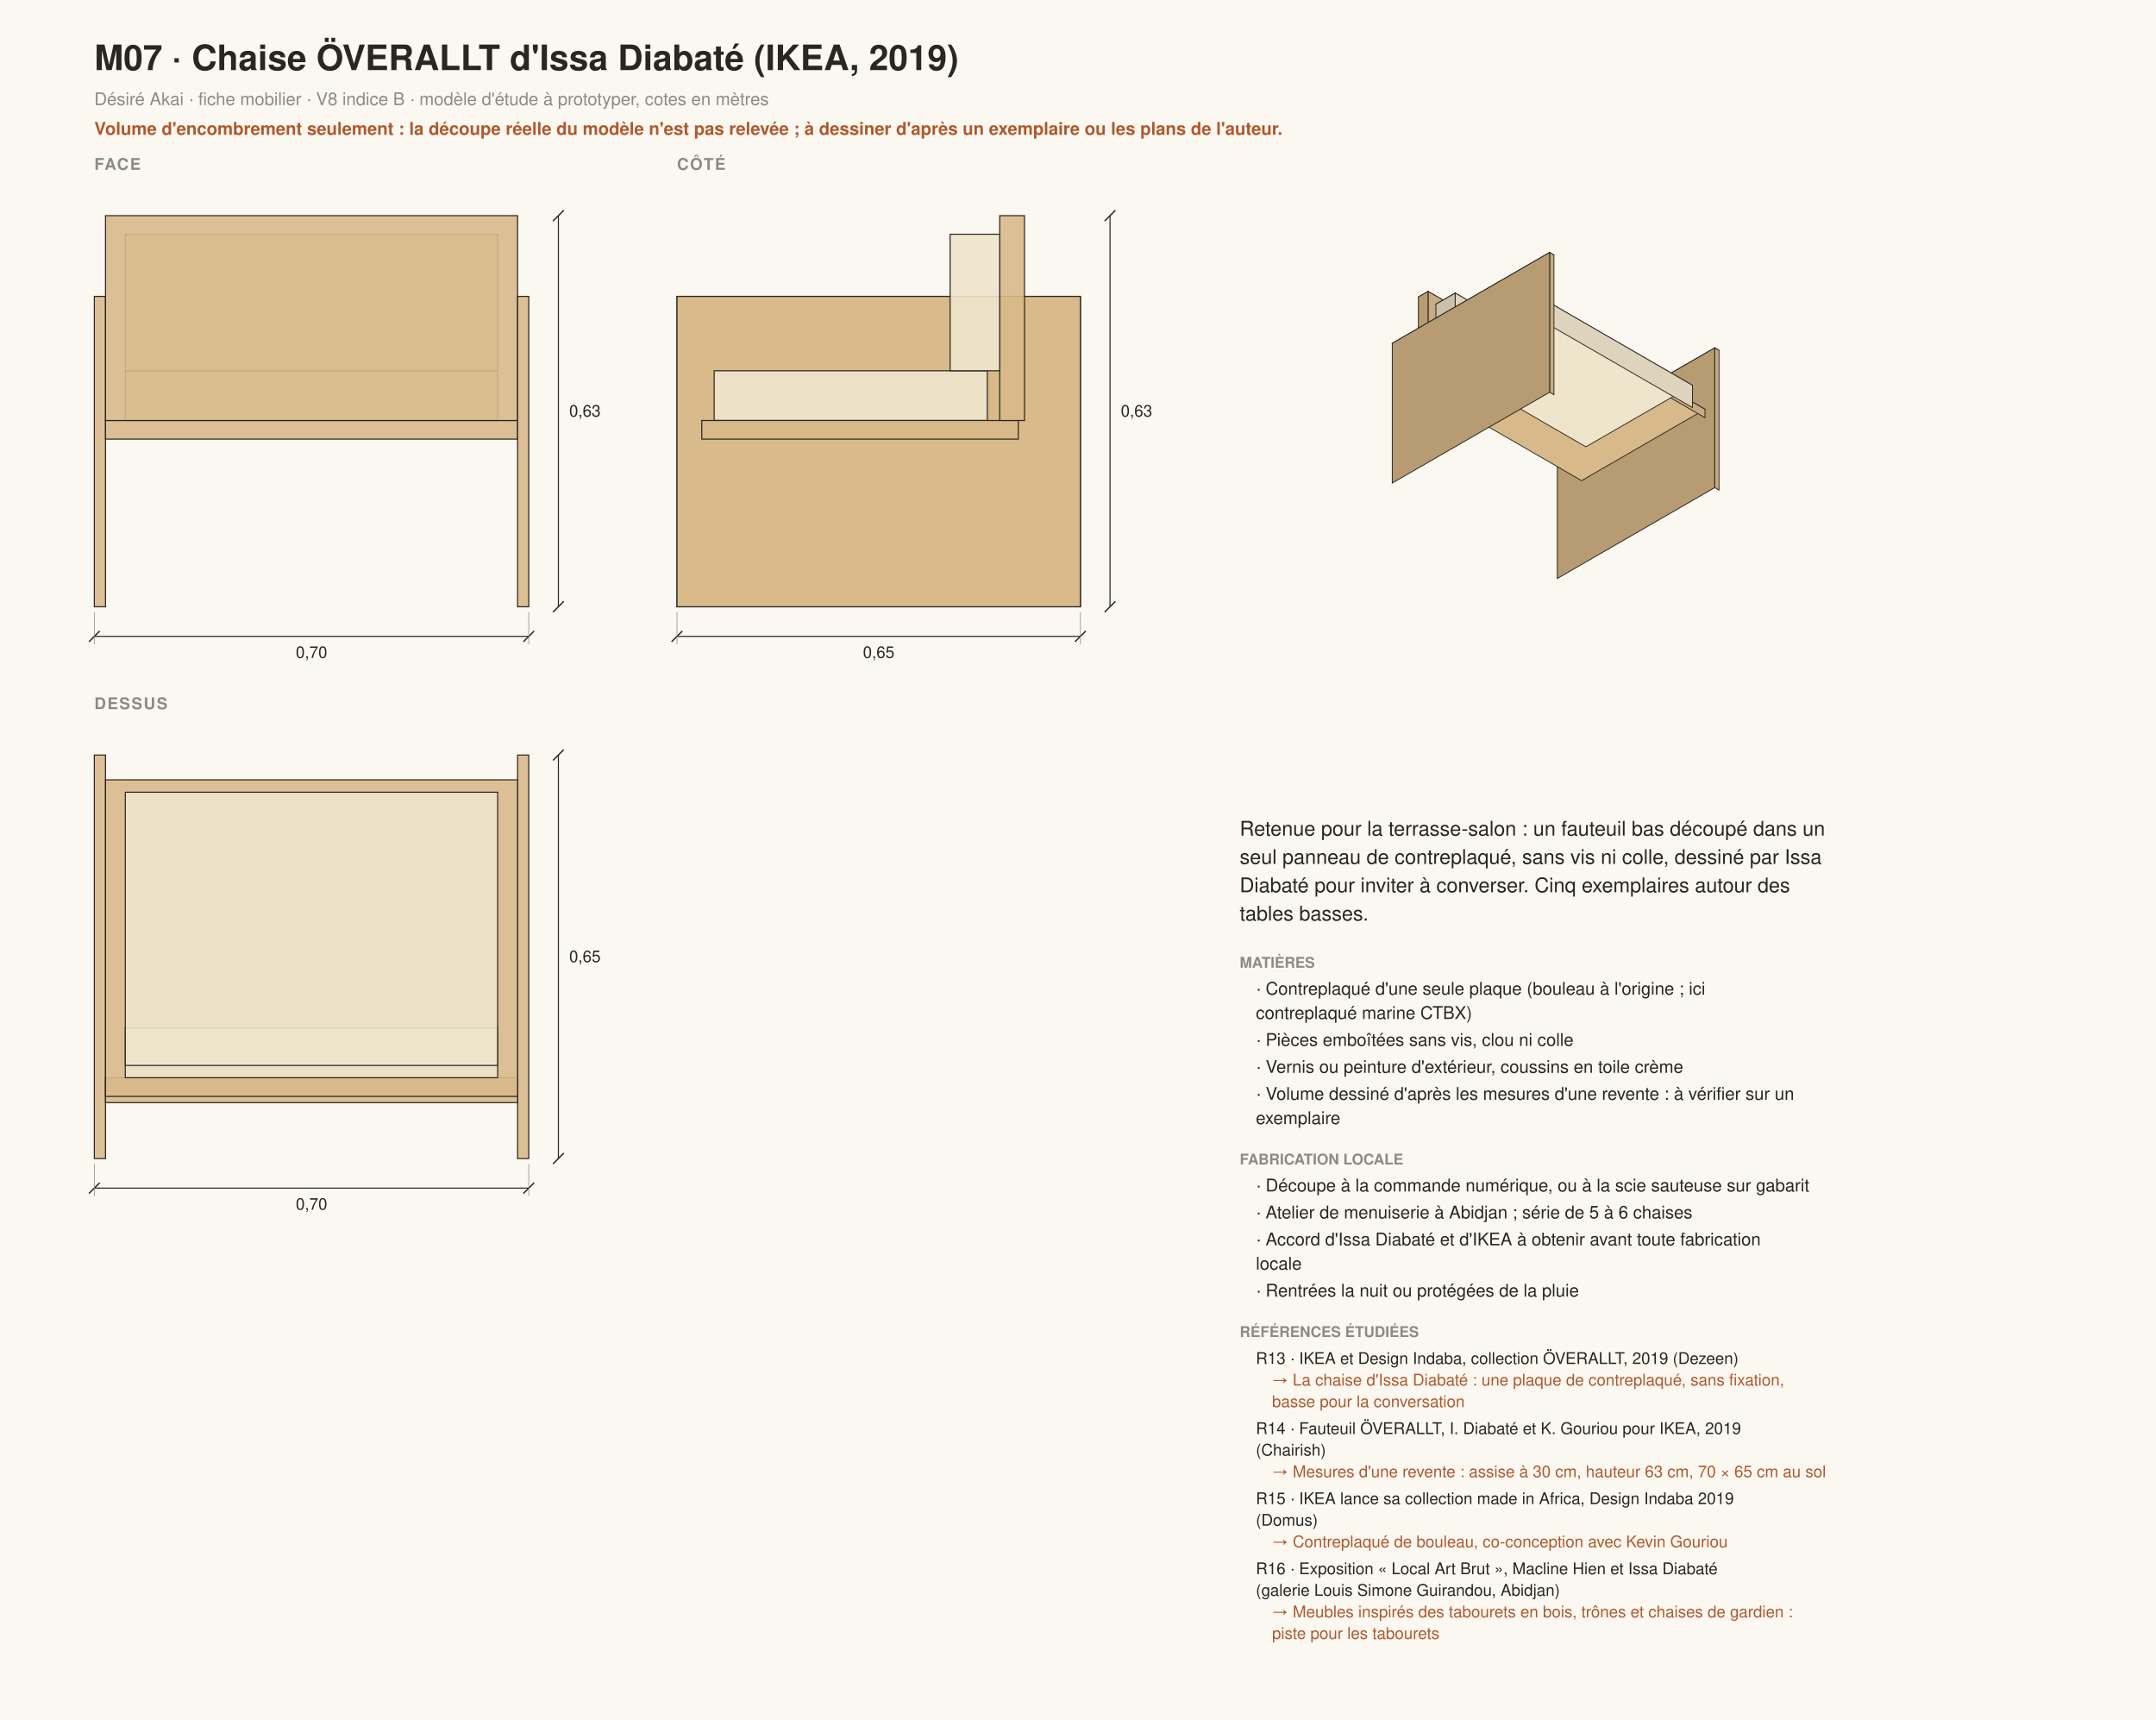
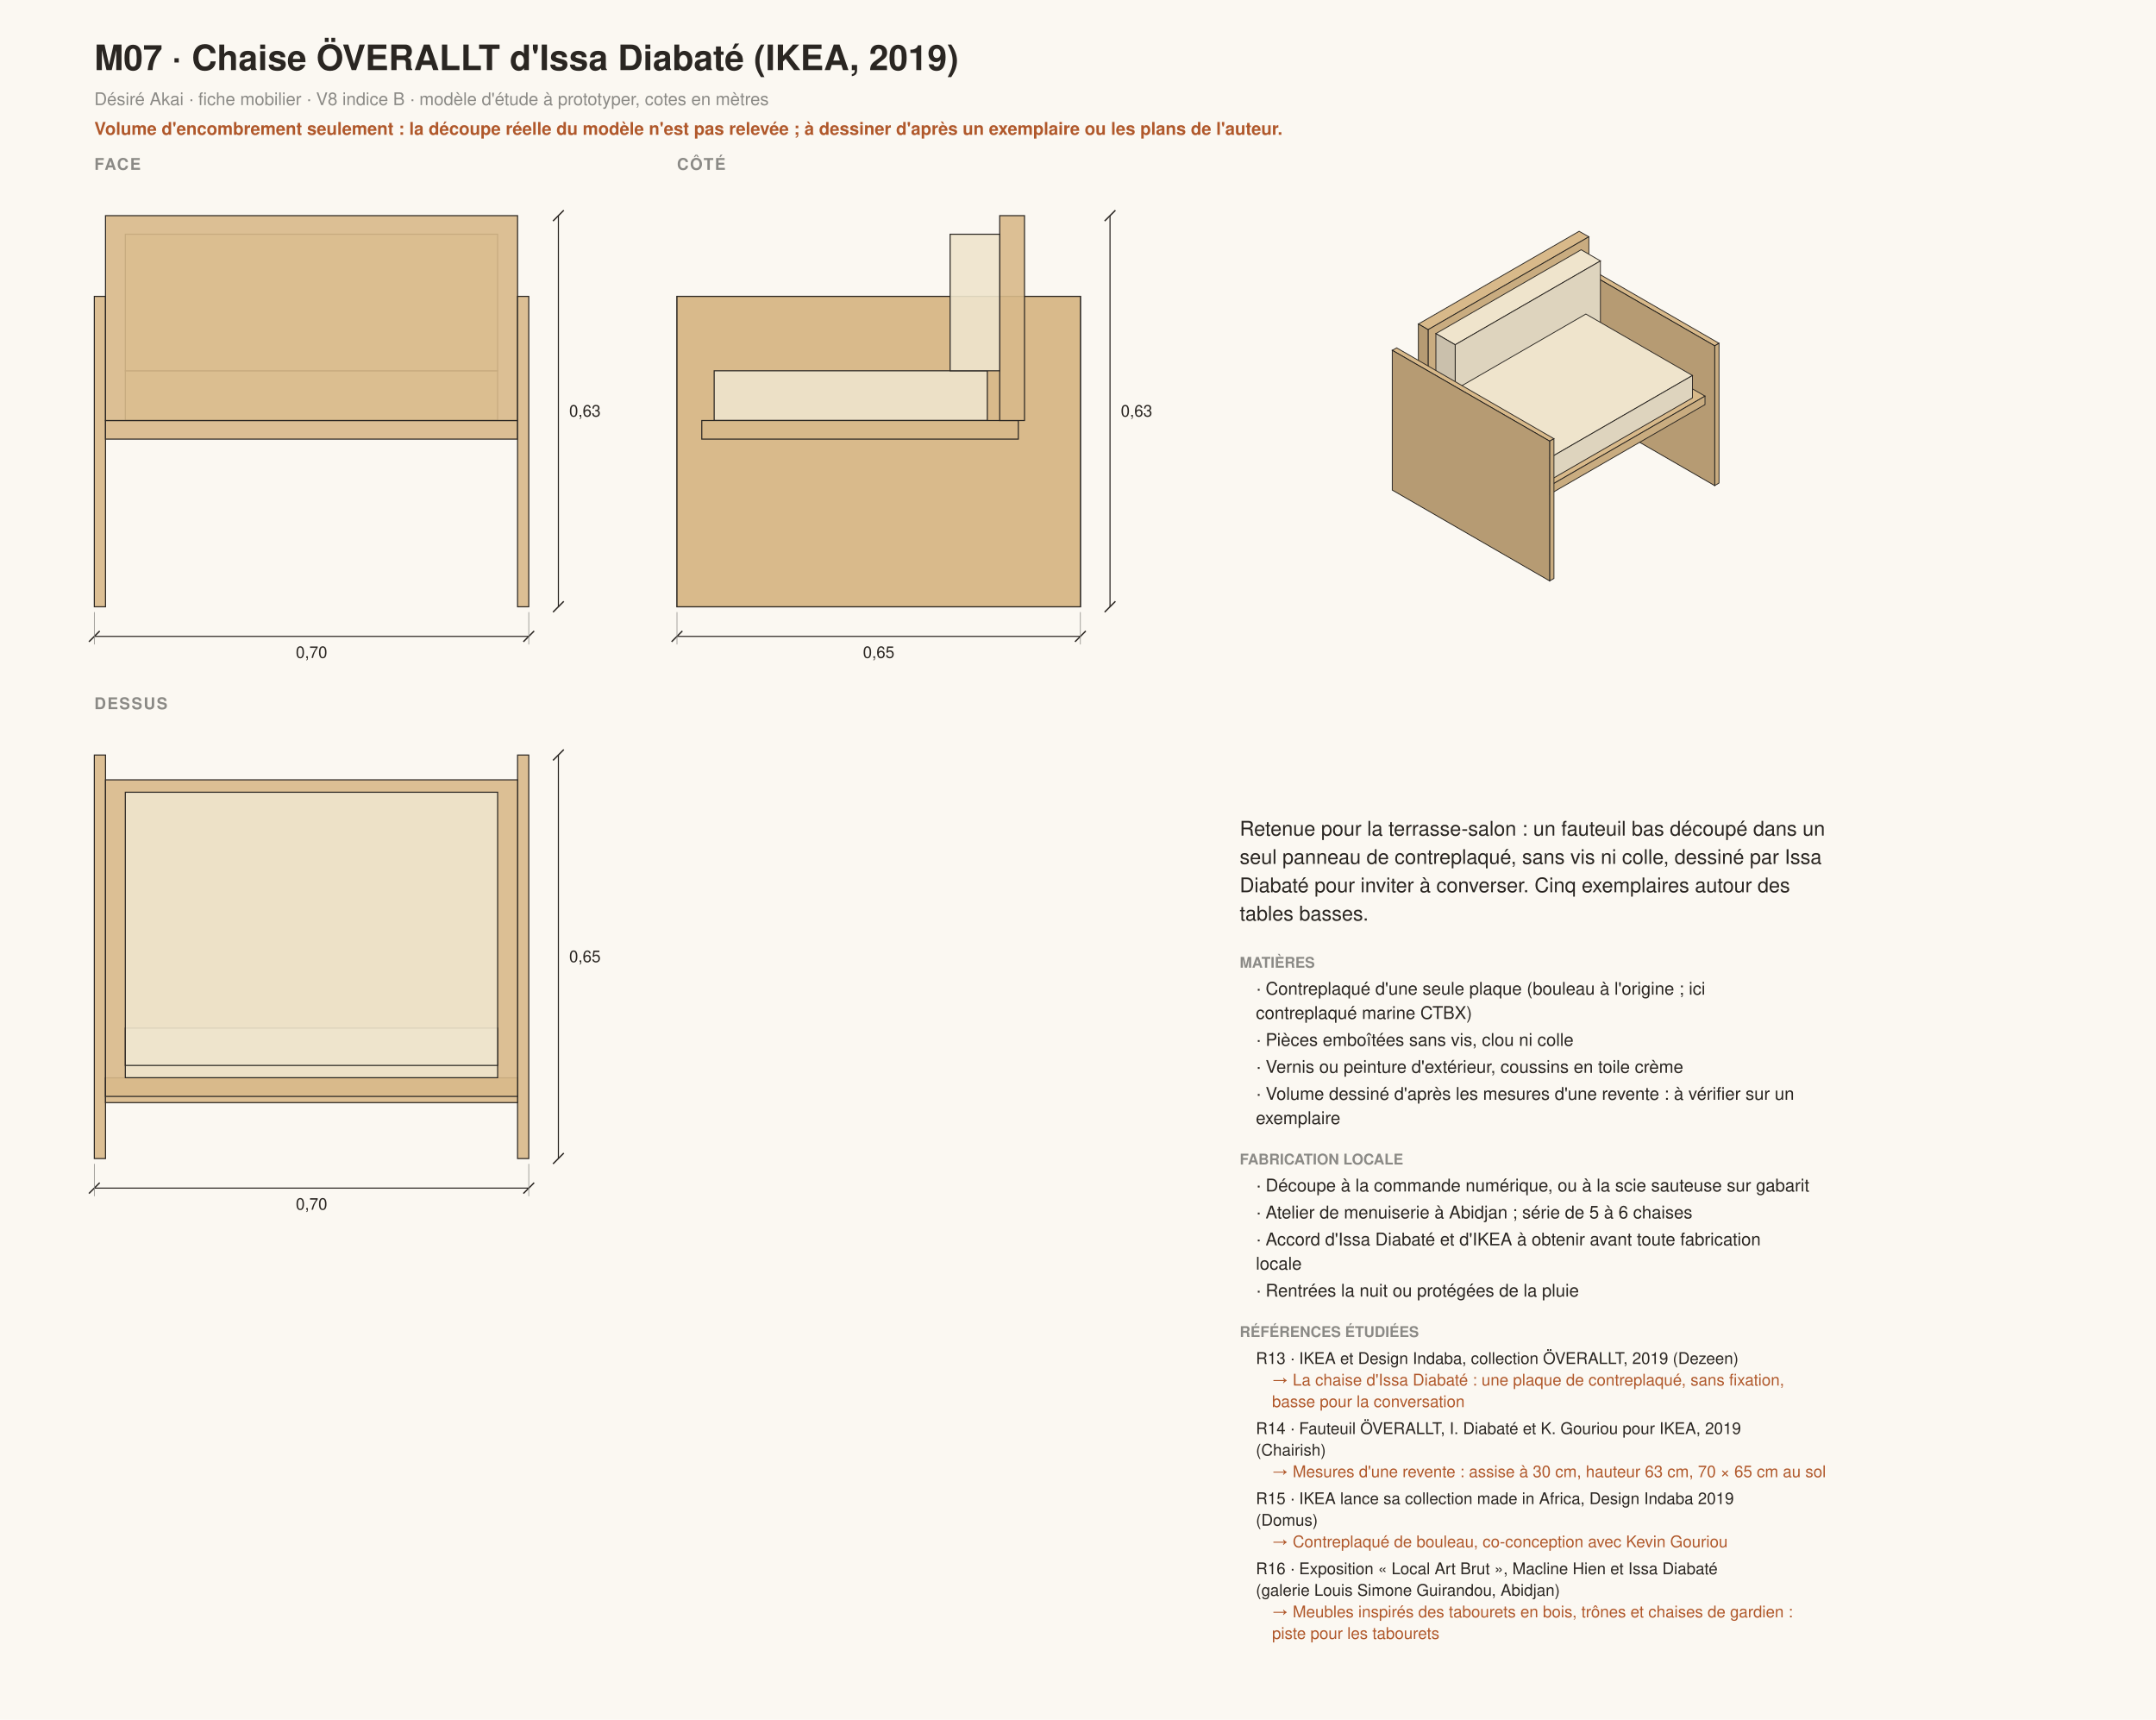
<svg xmlns="http://www.w3.org/2000/svg" viewBox="0 0 1600 1276" width="1600" height="1276">
  <rect width="1600" height="1276" fill="#fbf8f2" />
  <rect x="70.0" y="219.9" width="8.3" height="230.3" fill="#d8b98a" fill-opacity="0.9" stroke="#2a2622" stroke-width="0.8" />
  <rect x="93.0" y="275.1" width="276.3" height="36.8" fill="#efe4cc" fill-opacity="0.9" stroke="#2a2622" stroke-width="0.8" />
  <rect x="93.0" y="173.8" width="276.3" height="101.3" fill="#efe4cc" fill-opacity="0.9" stroke="#2a2622" stroke-width="0.8" />
  <rect x="78.3" y="312.0" width="305.8" height="13.8" fill="#d8b98a" fill-opacity="0.9" stroke="#2a2622" stroke-width="0.8" />
  <rect x="78.3" y="160.0" width="305.8" height="152.0" fill="#d8b98a" fill-opacity="0.9" stroke="#2a2622" stroke-width="0.8" />
  <rect x="384.1" y="219.9" width="8.3" height="230.3" fill="#d8b98a" fill-opacity="0.9" stroke="#2a2622" stroke-width="0.8" />
  <text x="70" y="126.0" font-family="Archivo, Helvetica, Arial, sans-serif" font-size="12" font-weight="700" fill="#8b8a86" letter-spacing="1">FACE</text>
  <line x1="70.0" y1="472.16" x2="392.4" y2="472.16" stroke="#2a2622" stroke-width="0.8" />
  <line x1="66.0" y1="476.16" x2="74.0" y2="468.16" stroke="#2a2622" />
  <line x1="70.0" y1="454.16" x2="70.0" y2="478.16" stroke="#8b8a86" stroke-width="0.5" />
  <line x1="388.4" y1="476.16" x2="396.4" y2="468.16" stroke="#2a2622" />
  <line x1="392.4" y1="454.16" x2="392.4" y2="478.16" stroke="#8b8a86" stroke-width="0.5" />
  <text x="231.2" y="488.16" font-family="Archivo, Helvetica, Arial, sans-serif" font-size="12" text-anchor="middle" fill="#2a2622">0,70</text>
  <line x1="414.4" y1="160.0" x2="414.4" y2="450.16" stroke="#2a2622" stroke-width="0.8" />
  <line x1="410.4" y1="164.0" x2="418.4" y2="156.0" stroke="#2a2622" />
  <line x1="410.4" y1="454.16" x2="418.4" y2="446.16" stroke="#2a2622" />
  <text x="422.4" y="309.08" font-family="Archivo, Helvetica, Arial, sans-serif" font-size="12" fill="#2a2622">0,63</text>
  <rect x="502.4" y="219.9" width="299.4" height="230.3" fill="#d8b98a" fill-opacity="0.9" stroke="#2a2622" stroke-width="0.8" />
  <rect x="502.4" y="219.9" width="299.4" height="230.3" fill="#d8b98a" fill-opacity="0.9" stroke="#2a2622" stroke-width="0.8" />
  <rect x="520.8" y="312.0" width="234.9" height="13.8" fill="#d8b98a" fill-opacity="0.9" stroke="#2a2622" stroke-width="0.8" />
  <rect x="741.9" y="160.0" width="18.4" height="152.0" fill="#d8b98a" fill-opacity="0.9" stroke="#2a2622" stroke-width="0.8" />
  <rect x="530.0" y="275.1" width="202.7" height="36.8" fill="#efe4cc" fill-opacity="0.9" stroke="#2a2622" stroke-width="0.8" />
  <rect x="705.1" y="173.8" width="36.8" height="101.3" fill="#efe4cc" fill-opacity="0.9" stroke="#2a2622" stroke-width="0.8" />
  <text x="502.4" y="126.0" font-family="Archivo, Helvetica, Arial, sans-serif" font-size="12" font-weight="700" fill="#8b8a86" letter-spacing="1">CÔTÉ</text>
  <line x1="502.4" y1="472.16" x2="801.771" y2="472.16" stroke="#2a2622" stroke-width="0.8" />
  <line x1="498.4" y1="476.16" x2="506.4" y2="468.16" stroke="#2a2622" />
  <line x1="502.4" y1="454.16" x2="502.4" y2="478.16" stroke="#8b8a86" stroke-width="0.5" />
  <line x1="797.771" y1="476.16" x2="805.771" y2="468.16" stroke="#2a2622" />
  <line x1="801.771" y1="454.16" x2="801.771" y2="478.16" stroke="#8b8a86" stroke-width="0.5" />
  <text x="652.086" y="488.16" font-family="Archivo, Helvetica, Arial, sans-serif" font-size="12" text-anchor="middle" fill="#2a2622">0,65</text>
  <line x1="823.771" y1="160.0" x2="823.771" y2="450.16" stroke="#2a2622" stroke-width="0.8" />
  <line x1="819.771" y1="164.0" x2="827.771" y2="156.0" stroke="#2a2622" />
  <line x1="819.771" y1="454.16" x2="827.771" y2="446.16" stroke="#2a2622" />
  <text x="831.771" y="309.08" font-family="Archivo, Helvetica, Arial, sans-serif" font-size="12" fill="#2a2622">0,63</text>
  <rect x="70.0" y="560.2" width="8.3" height="299.4" fill="#d8b98a" fill-opacity="0.9" stroke="#2a2622" stroke-width="0.8" />
  <rect x="384.1" y="560.2" width="8.3" height="299.4" fill="#d8b98a" fill-opacity="0.9" stroke="#2a2622" stroke-width="0.8" />
  <rect x="78.3" y="799.7" width="305.8" height="18.4" fill="#d8b98a" fill-opacity="0.9" stroke="#2a2622" stroke-width="0.8" />
  <rect x="78.3" y="578.6" width="305.8" height="234.9" fill="#d8b98a" fill-opacity="0.9" stroke="#2a2622" stroke-width="0.8" />
  <rect x="93.0" y="762.8" width="276.3" height="36.8" fill="#efe4cc" fill-opacity="0.9" stroke="#2a2622" stroke-width="0.8" />
  <rect x="93.0" y="587.8" width="276.3" height="202.7" fill="#efe4cc" fill-opacity="0.9" stroke="#2a2622" stroke-width="0.8" />
  <text x="70" y="526.16" font-family="Archivo, Helvetica, Arial, sans-serif" font-size="12" font-weight="700" fill="#8b8a86" letter-spacing="1">DESSUS</text>
  <line x1="70.0" y1="881.531" x2="392.4" y2="881.531" stroke="#2a2622" stroke-width="0.8" />
  <line x1="66.0" y1="885.531" x2="74.0" y2="877.531" stroke="#2a2622" />
  <line x1="70.0" y1="863.531" x2="70.0" y2="887.531" stroke="#8b8a86" stroke-width="0.5" />
  <line x1="388.4" y1="885.531" x2="396.4" y2="877.531" stroke="#2a2622" />
  <line x1="392.4" y1="863.531" x2="392.4" y2="887.531" stroke="#8b8a86" stroke-width="0.5" />
  <text x="231.2" y="897.531" font-family="Archivo, Helvetica, Arial, sans-serif" font-size="12" text-anchor="middle" fill="#2a2622">0,70</text>
  <line x1="414.4" y1="560.16" x2="414.4" y2="859.531" stroke="#2a2622" stroke-width="0.8" />
  <line x1="410.4" y1="564.16" x2="418.4" y2="556.16" stroke="#2a2622" />
  <line x1="410.4" y1="863.531" x2="418.4" y2="855.531" stroke="#2a2622" />
  <text x="422.4" y="713.846" font-family="Archivo, Helvetica, Arial, sans-serif" font-size="12" fill="#2a2622">0,65</text>
-   <polygon points="1272.5,258.1 1275.7,259.9 1159.0,327.3 1155.7,325.5" fill="#d8b98a" fill-opacity="1" stroke="#2a2622" stroke-width="0.6" style="filter:brightness(1.0)" />
-   <polygon points="1272.5,361.8 1275.7,363.6 1275.7,259.9 1272.5,258.1" fill="#d8b98a" fill-opacity="1" stroke="#2a2622" stroke-width="0.6" style="filter:brightness(0.85)" />
-   <polygon points="1272.5,361.8 1155.7,429.2 1155.7,325.5 1272.5,258.1" fill="#d8b98a" fill-opacity="1" stroke="#2a2622" stroke-width="0.6" style="filter:brightness(0.68)" />
-   <polygon points="1059.8,216.2 1179.1,285.0 1171.9,289.2 1052.6,220.3" fill="#d8b98a" fill-opacity="1" stroke="#2a2622" stroke-width="0.6" style="filter:brightness(1.0)" />
-   <polygon points="1059.8,284.6 1179.1,353.5 1179.1,285.0 1059.8,216.2" fill="#d8b98a" fill-opacity="1" stroke="#2a2622" stroke-width="0.6" style="filter:brightness(0.85)" />
-   <polygon points="1059.8,284.6 1052.6,288.8 1052.6,220.3 1059.8,216.2" fill="#d8b98a" fill-opacity="1" stroke="#2a2622" stroke-width="0.6" style="filter:brightness(0.68)" />
-   <polygon points="1079.9,217.4 1187.7,279.6 1173.4,287.9 1065.6,225.7" fill="#efe4cc" fill-opacity="1" stroke="#2a2622" stroke-width="0.6" style="filter:brightness(1.0)" />
-   <polygon points="1079.9,263.0 1187.7,325.3 1187.7,279.6 1079.9,217.4" fill="#efe4cc" fill-opacity="1" stroke="#2a2622" stroke-width="0.6" style="filter:brightness(0.85)" />
-   <polygon points="1079.9,263.0 1065.6,271.3 1065.6,225.7 1079.9,217.4" fill="#efe4cc" fill-opacity="1" stroke="#2a2622" stroke-width="0.6" style="filter:brightness(0.68)" />
-   <polygon points="1146.0,234.8 1265.3,303.7 1173.7,356.6 1054.4,287.7" fill="#d8b98a" fill-opacity="1" stroke="#2a2622" stroke-width="0.6" style="filter:brightness(1.0)" />
-   <polygon points="1146.0,241.1 1265.3,309.9 1265.3,303.7 1146.0,234.8" fill="#d8b98a" fill-opacity="1" stroke="#2a2622" stroke-width="0.6" style="filter:brightness(0.85)" />
-   <polygon points="1146.0,241.1 1054.4,293.9 1054.4,287.7 1146.0,234.8" fill="#d8b98a" fill-opacity="1" stroke="#2a2622" stroke-width="0.6" style="filter:brightness(0.68)" />
-   <polygon points="1148.2,223.6 1256.0,285.9 1176.9,331.5 1069.2,269.3" fill="#efe4cc" fill-opacity="1" stroke="#2a2622" stroke-width="0.6" style="filter:brightness(1.0)" />
-   <polygon points="1148.2,240.2 1256.0,302.4 1256.0,285.9 1148.2,223.6" fill="#efe4cc" fill-opacity="1" stroke="#2a2622" stroke-width="0.6" style="filter:brightness(0.85)" />
-   <polygon points="1148.2,240.2 1069.2,285.9 1069.2,269.3 1148.2,223.6" fill="#efe4cc" fill-opacity="1" stroke="#2a2622" stroke-width="0.6" style="filter:brightness(0.68)" />
-   <polygon points="1150.0,187.3 1153.2,189.2 1036.5,256.6 1033.2,254.7" fill="#d8b98a" fill-opacity="1" stroke="#2a2622" stroke-width="0.6" style="filter:brightness(1.0)" />
-   <polygon points="1150.0,291.0 1153.2,292.9 1153.2,189.2 1150.0,187.3" fill="#d8b98a" fill-opacity="1" stroke="#2a2622" stroke-width="0.6" style="filter:brightness(0.85)" />
-   <polygon points="1150.0,291.0 1033.2,358.4 1033.2,254.7 1150.0,187.3" fill="#d8b98a" fill-opacity="1" stroke="#2a2622" stroke-width="0.6" style="filter:brightness(0.68)" />
+   <polygon points="1272.5,256.6 1275.7,254.7 1159.0,187.3 1155.7,189.2" fill="#d8b98a" fill-opacity="1" stroke="#2a2622" stroke-width="0.6" style="filter:brightness(1.0)" />
+   <polygon points="1272.5,360.3 1275.7,358.4 1275.7,254.7 1272.5,256.6" fill="#d8b98a" fill-opacity="1" stroke="#2a2622" stroke-width="0.6" style="filter:brightness(0.85)" />
+   <polygon points="1272.5,360.3 1155.7,292.9 1155.7,189.2 1272.5,256.6" fill="#d8b98a" fill-opacity="1" stroke="#2a2622" stroke-width="0.6" style="filter:brightness(0.68)" />
+   <polygon points="1059.8,244.6 1179.1,175.7 1171.9,171.6 1052.6,240.4" fill="#d8b98a" fill-opacity="1" stroke="#2a2622" stroke-width="0.6" style="filter:brightness(1.0)" />
+   <polygon points="1059.8,313.0 1179.1,244.2 1179.1,175.7 1059.8,244.6" fill="#d8b98a" fill-opacity="1" stroke="#2a2622" stroke-width="0.6" style="filter:brightness(0.85)" />
+   <polygon points="1059.8,313.0 1052.6,308.9 1052.6,240.4 1059.8,244.6" fill="#d8b98a" fill-opacity="1" stroke="#2a2622" stroke-width="0.6" style="filter:brightness(0.68)" />
+   <polygon points="1079.9,255.8 1187.7,193.6 1173.4,185.3 1065.6,247.5" fill="#efe4cc" fill-opacity="1" stroke="#2a2622" stroke-width="0.6" style="filter:brightness(1.0)" />
+   <polygon points="1079.9,301.4 1187.7,239.2 1187.7,193.6 1079.9,255.8" fill="#efe4cc" fill-opacity="1" stroke="#2a2622" stroke-width="0.6" style="filter:brightness(0.85)" />
+   <polygon points="1079.9,301.4 1065.6,293.1 1065.6,247.5 1079.9,255.8" fill="#efe4cc" fill-opacity="1" stroke="#2a2622" stroke-width="0.6" style="filter:brightness(0.68)" />
+   <polygon points="1146.0,362.8 1265.3,293.9 1173.7,241.1 1054.4,309.9" fill="#d8b98a" fill-opacity="1" stroke="#2a2622" stroke-width="0.6" style="filter:brightness(1.0)" />
+   <polygon points="1146.0,369.0 1265.3,300.2 1265.3,293.9 1146.0,362.8" fill="#d8b98a" fill-opacity="1" stroke="#2a2622" stroke-width="0.6" style="filter:brightness(0.85)" />
+   <polygon points="1146.0,369.0 1054.4,316.1 1054.4,309.9 1146.0,362.8" fill="#d8b98a" fill-opacity="1" stroke="#2a2622" stroke-width="0.6" style="filter:brightness(0.68)" />
+   <polygon points="1148.2,340.8 1256.0,278.6 1176.9,233.0 1069.2,295.2" fill="#efe4cc" fill-opacity="1" stroke="#2a2622" stroke-width="0.6" style="filter:brightness(1.0)" />
+   <polygon points="1148.2,357.4 1256.0,295.2 1256.0,278.6 1148.2,340.8" fill="#efe4cc" fill-opacity="1" stroke="#2a2622" stroke-width="0.6" style="filter:brightness(0.85)" />
+   <polygon points="1148.2,357.4 1069.2,311.8 1069.2,295.2 1148.2,340.8" fill="#efe4cc" fill-opacity="1" stroke="#2a2622" stroke-width="0.6" style="filter:brightness(0.68)" />
+   <polygon points="1150.0,327.3 1153.2,325.5 1036.5,258.1 1033.2,259.9" fill="#d8b98a" fill-opacity="1" stroke="#2a2622" stroke-width="0.6" style="filter:brightness(1.0)" />
+   <polygon points="1150.0,431.0 1153.2,429.2 1153.2,325.5 1150.0,327.3" fill="#d8b98a" fill-opacity="1" stroke="#2a2622" stroke-width="0.6" style="filter:brightness(0.85)" />
+   <polygon points="1150.0,431.0 1033.2,363.6 1033.2,259.9 1150.0,327.3" fill="#d8b98a" fill-opacity="1" stroke="#2a2622" stroke-width="0.6" style="filter:brightness(0.68)" />
  <text x="70" y="52" font-family="Archivo, Helvetica, Arial, sans-serif" font-size="26" font-weight="700" fill="#2a2622" text-anchor="start">M07 · Chaise ÖVERALLT d'Issa Diabaté (IKEA, 2019)</text>
  <text x="70" y="78" font-family="Archivo, Helvetica, Arial, sans-serif" font-size="13" font-weight="400" fill="#8b8a86" text-anchor="start">Désiré Akai · fiche mobilier · V8 indice B · modèle d'étude à prototyper, cotes en mètres</text>
  <text x="70" y="100" font-family="Archivo, Helvetica, Arial, sans-serif" font-size="13" font-weight="700" fill="#b0582b" text-anchor="start">Volume d'encombrement seulement : la découpe réelle du modèle n'est pas relevée ; à dessiner d'après un exemplaire ou les plans de l'auteur.</text>
  <text x="920" y="620" font-family="Archivo, Helvetica, Arial, sans-serif" font-size="15" font-weight="400" fill="#2a2622" text-anchor="start">Retenue pour la terrasse-salon : un fauteuil bas découpé dans un</text>
  <text x="920" y="641" font-family="Archivo, Helvetica, Arial, sans-serif" font-size="15" font-weight="400" fill="#2a2622" text-anchor="start">seul panneau de contreplaqué, sans vis ni colle, dessiné par Issa</text>
  <text x="920" y="662" font-family="Archivo, Helvetica, Arial, sans-serif" font-size="15" font-weight="400" fill="#2a2622" text-anchor="start">Diabaté pour inviter à converser. Cinq exemplaires autour des</text>
  <text x="920" y="683" font-family="Archivo, Helvetica, Arial, sans-serif" font-size="15" font-weight="400" fill="#2a2622" text-anchor="start">tables basses.</text>
  <text x="920" y="718" font-family="Archivo, Helvetica, Arial, sans-serif" font-size="11" font-weight="700" fill="#8b8a86" text-anchor="start">MATIÈRES</text>
  <text x="932" y="738" font-family="Archivo, Helvetica, Arial, sans-serif" font-size="13" font-weight="400" fill="#2a2622" text-anchor="start">· Contreplaqué d'une seule plaque (bouleau à l'origine ; ici</text>
  <text x="932" y="756" font-family="Archivo, Helvetica, Arial, sans-serif" font-size="13" font-weight="400" fill="#2a2622" text-anchor="start">contreplaqué marine CTBX)</text>
  <text x="932" y="776" font-family="Archivo, Helvetica, Arial, sans-serif" font-size="13" font-weight="400" fill="#2a2622" text-anchor="start">· Pièces emboîtées sans vis, clou ni colle</text>
  <text x="932" y="796" font-family="Archivo, Helvetica, Arial, sans-serif" font-size="13" font-weight="400" fill="#2a2622" text-anchor="start">· Vernis ou peinture d'extérieur, coussins en toile crème</text>
  <text x="932" y="816" font-family="Archivo, Helvetica, Arial, sans-serif" font-size="13" font-weight="400" fill="#2a2622" text-anchor="start">· Volume dessiné d'après les mesures d'une revente : à vérifier sur un</text>
  <text x="932" y="834" font-family="Archivo, Helvetica, Arial, sans-serif" font-size="13" font-weight="400" fill="#2a2622" text-anchor="start">exemplaire</text>
  <text x="920" y="864" font-family="Archivo, Helvetica, Arial, sans-serif" font-size="11" font-weight="700" fill="#8b8a86" text-anchor="start">FABRICATION LOCALE</text>
  <text x="932" y="884" font-family="Archivo, Helvetica, Arial, sans-serif" font-size="13" font-weight="400" fill="#2a2622" text-anchor="start">· Découpe à la commande numérique, ou à la scie sauteuse sur gabarit</text>
  <text x="932" y="904" font-family="Archivo, Helvetica, Arial, sans-serif" font-size="13" font-weight="400" fill="#2a2622" text-anchor="start">· Atelier de menuiserie à Abidjan ; série de 5 à 6 chaises</text>
  <text x="932" y="924" font-family="Archivo, Helvetica, Arial, sans-serif" font-size="13" font-weight="400" fill="#2a2622" text-anchor="start">· Accord d'Issa Diabaté et d'IKEA à obtenir avant toute fabrication</text>
  <text x="932" y="942" font-family="Archivo, Helvetica, Arial, sans-serif" font-size="13" font-weight="400" fill="#2a2622" text-anchor="start">locale</text>
  <text x="932" y="962" font-family="Archivo, Helvetica, Arial, sans-serif" font-size="13" font-weight="400" fill="#2a2622" text-anchor="start">· Rentrées la nuit ou protégées de la pluie</text>
  <text x="920" y="992" font-family="Archivo, Helvetica, Arial, sans-serif" font-size="11" font-weight="700" fill="#8b8a86" text-anchor="start">RÉFÉRENCES ÉTUDIÉES</text>
  <text x="932" y="1012" font-family="Archivo, Helvetica, Arial, sans-serif" font-size="12" font-weight="400" fill="#2a2622" text-anchor="start">R13 · IKEA et Design Indaba, collection ÖVERALLT, 2019 (Dezeen)</text>
  <text x="944" y="1028" font-family="Archivo, Helvetica, Arial, sans-serif" font-size="12" font-weight="400" fill="#b0582b" text-anchor="start">→ La chaise d'Issa Diabaté : une plaque de contreplaqué, sans fixation,</text>
  <text x="944" y="1044" font-family="Archivo, Helvetica, Arial, sans-serif" font-size="12" font-weight="400" fill="#b0582b" text-anchor="start">basse pour la conversation</text>
  <text x="932" y="1064" font-family="Archivo, Helvetica, Arial, sans-serif" font-size="12" font-weight="400" fill="#2a2622" text-anchor="start">R14 · Fauteuil ÖVERALLT, I. Diabaté et K. Gouriou pour IKEA, 2019</text>
  <text x="932" y="1080" font-family="Archivo, Helvetica, Arial, sans-serif" font-size="12" font-weight="400" fill="#2a2622" text-anchor="start">(Chairish)</text>
  <text x="944" y="1096" font-family="Archivo, Helvetica, Arial, sans-serif" font-size="12" font-weight="400" fill="#b0582b" text-anchor="start">→ Mesures d'une revente : assise à 30 cm, hauteur 63 cm, 70 × 65 cm au sol</text>
  <text x="932" y="1116" font-family="Archivo, Helvetica, Arial, sans-serif" font-size="12" font-weight="400" fill="#2a2622" text-anchor="start">R15 · IKEA lance sa collection made in Africa, Design Indaba 2019</text>
  <text x="932" y="1132" font-family="Archivo, Helvetica, Arial, sans-serif" font-size="12" font-weight="400" fill="#2a2622" text-anchor="start">(Domus)</text>
  <text x="944" y="1148" font-family="Archivo, Helvetica, Arial, sans-serif" font-size="12" font-weight="400" fill="#b0582b" text-anchor="start">→ Contreplaqué de bouleau, co-conception avec Kevin Gouriou</text>
  <text x="932" y="1168" font-family="Archivo, Helvetica, Arial, sans-serif" font-size="12" font-weight="400" fill="#2a2622" text-anchor="start">R16 · Exposition « Local Art Brut », Macline Hien et Issa Diabaté</text>
  <text x="932" y="1184" font-family="Archivo, Helvetica, Arial, sans-serif" font-size="12" font-weight="400" fill="#2a2622" text-anchor="start">(galerie Louis Simone Guirandou, Abidjan)</text>
  <text x="944" y="1200" font-family="Archivo, Helvetica, Arial, sans-serif" font-size="12" font-weight="400" fill="#b0582b" text-anchor="start">→ Meubles inspirés des tabourets en bois, trônes et chaises de gardien :</text>
  <text x="944" y="1216" font-family="Archivo, Helvetica, Arial, sans-serif" font-size="12" font-weight="400" fill="#b0582b" text-anchor="start">piste pour les tabourets</text>
</svg>
